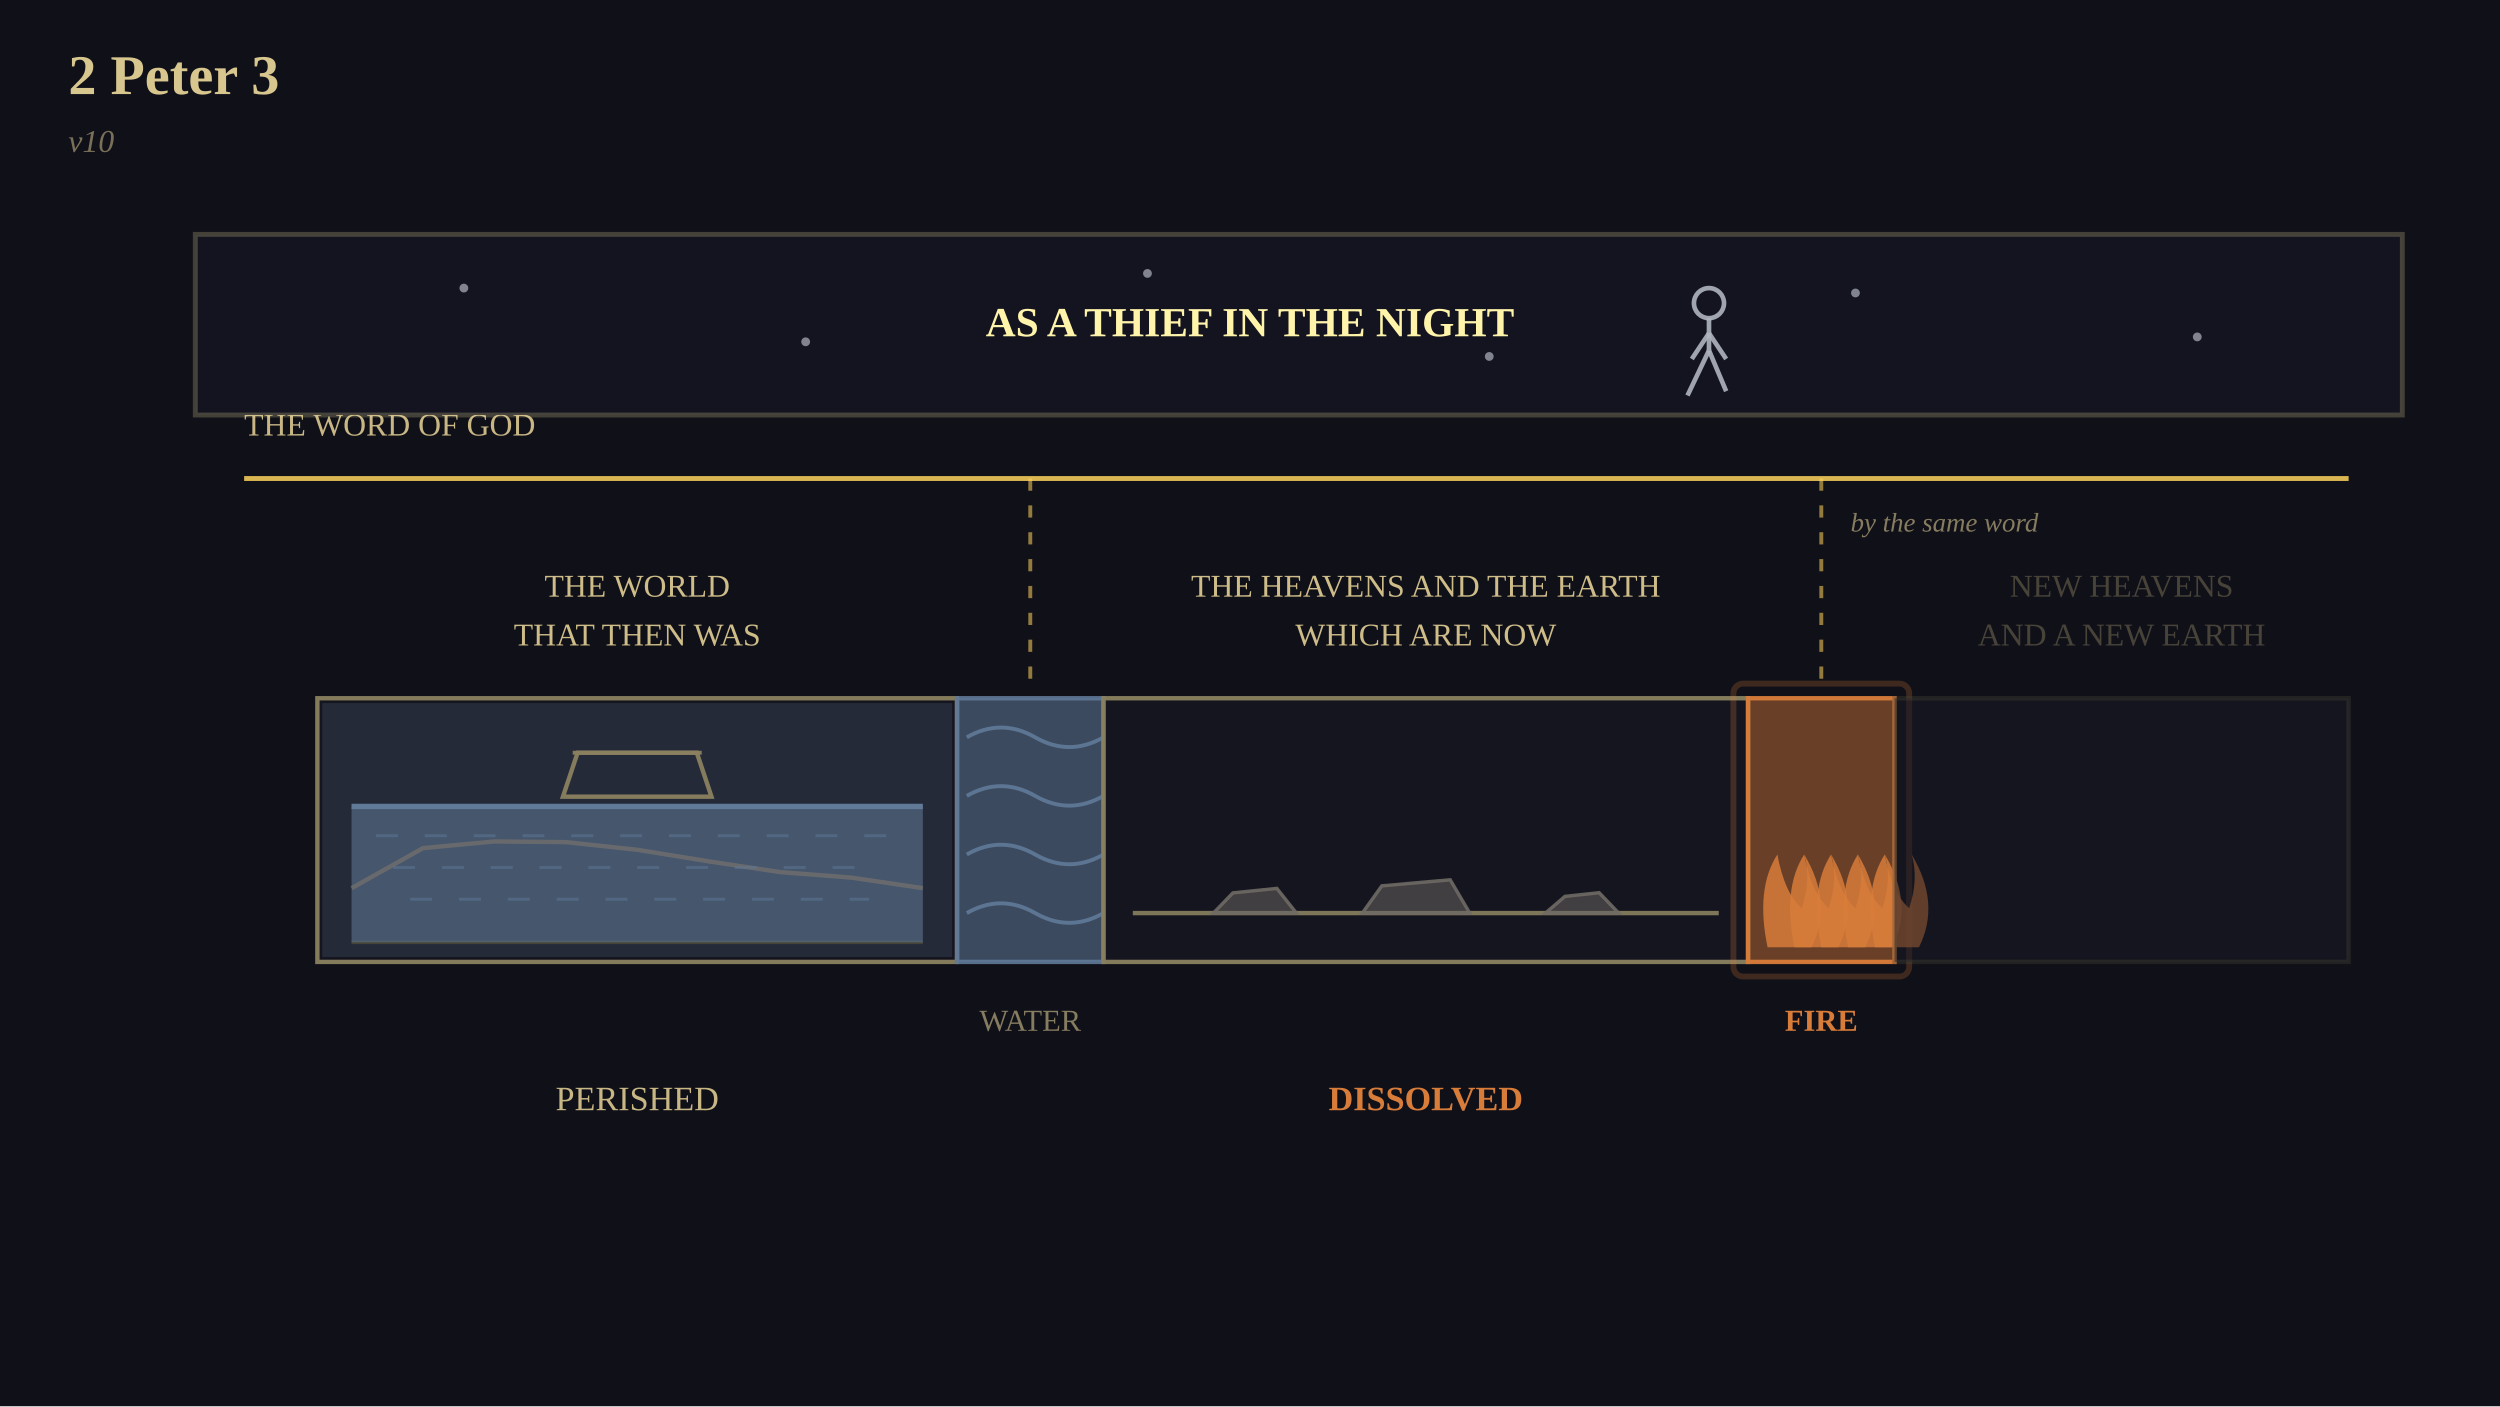
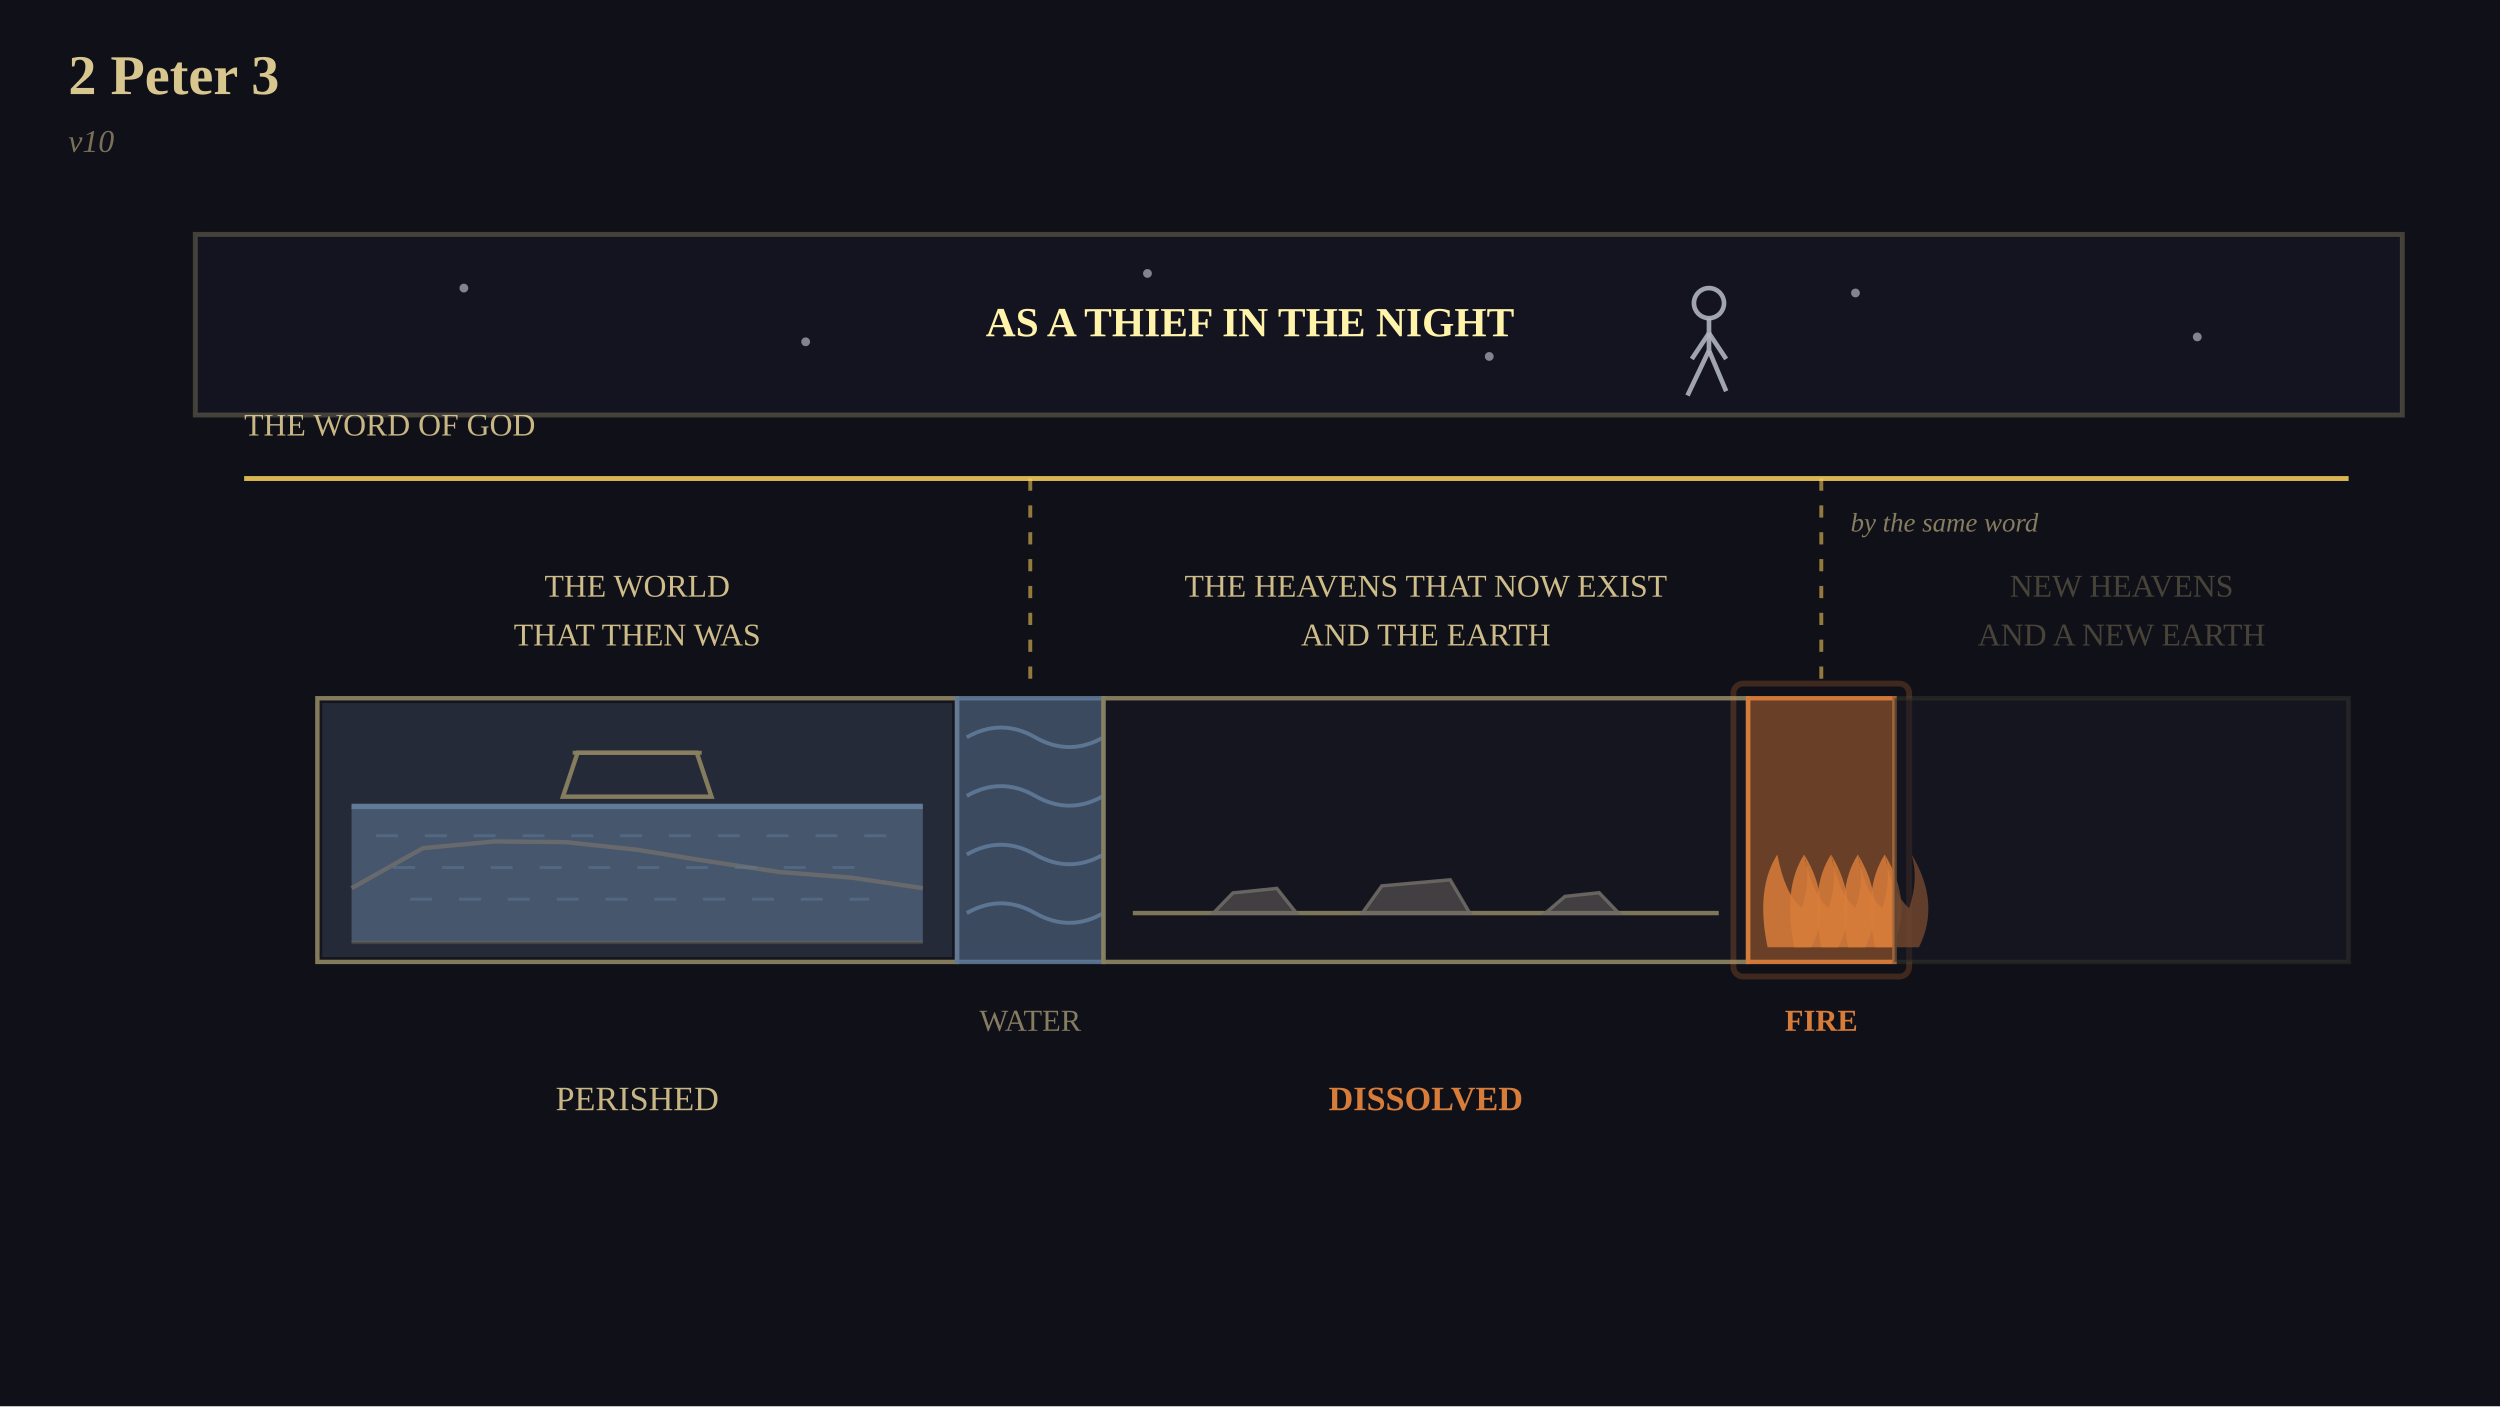
<svg xmlns="http://www.w3.org/2000/svg" viewBox="0 0 1024 576" width="1024" height="576" font-family="Georgia, 'Times New Roman', serif">
  <rect x="0" y="0" width="1024" height="576" fill="rgb(16,16,24)" />
  <text x="28" y="24" font-size="23" text-anchor="start" dominant-baseline="text-before-edge" fill="rgb(216,198,143)" font-family="Georgia, 'Times New Roman', serif" font-weight="bold">2 Peter 3</text>
  <text x="28" y="54" font-size="13" text-anchor="start" dominant-baseline="text-before-edge" fill="rgb(140,130,100)" font-family="Georgia, 'Times New Roman', serif" fill-opacity="0.847" font-style="italic">v10</text>
  <line x1="100" y1="196" x2="962" y2="196" stroke="rgb(255,212,94)" stroke-width="2" stroke-opacity="0.847" />
  <text x="100" y="174" font-size="13" text-anchor="start" dominant-baseline="central" fill="rgb(216,198,143)" font-family="Georgia, 'Times New Roman', serif" fill-opacity="0.918">THE WORD OF GOD</text>
  <line x1="422" y1="196" x2="422" y2="280" stroke="rgb(255,212,94)" stroke-width="1.6" stroke-opacity="0.549" stroke-dasharray="5,6" />
  <line x1="746" y1="196" x2="746" y2="280" stroke="rgb(255,212,94)" stroke-width="1.6" stroke-opacity="0.549" stroke-dasharray="5,6" />
  <text x="758" y="214" font-size="11" text-anchor="start" dominant-baseline="central" fill="rgb(140,130,100)" font-family="Georgia, 'Times New Roman', serif" fill-opacity="0.949" font-style="italic">by the same word</text>
  <rect x="130" y="286" width="262" height="108" fill="rgb(26,26,38)" fill-opacity="0.549" stroke="rgb(138,129,95)" stroke-width="1.8" stroke-opacity="0.949" />
  <text x="261" y="240" font-size="13" text-anchor="middle" dominant-baseline="central" fill="rgb(216,198,143)" font-family="Georgia, 'Times New Roman', serif" fill-opacity="0.949">THE WORLD</text>
  <text x="261" y="260" font-size="13" text-anchor="middle" dominant-baseline="central" fill="rgb(216,198,143)" font-family="Georgia, 'Times New Roman', serif" fill-opacity="0.949">THAT THEN WAS</text>
  <rect x="132" y="288" width="258" height="104" fill="rgb(96,122,152)" fill-opacity="0.220" />
  <polyline points="144,363.8 173.25,347.39 202.5,344.66 231.75,344.93 261,348.07 290.25,352.81 319.5,357.21 348.75,359.48 378,363.8" stroke-linejoin="round" fill="none" stroke="rgb(120,88,58)" stroke-width="1.8" stroke-opacity="0.949" />
  <line x1="144" y1="386" x2="378" y2="386" stroke="rgb(74,70,56)" stroke-width="1.4" stroke-opacity="0.898" />
  <rect x="144" y="330.32" width="234" height="55.68" fill="rgb(96,122,152)" fill-opacity="0.549" />
  <line x1="144" y1="330.32" x2="378" y2="330.32" stroke="rgb(96,122,152)" stroke-width="2.2" />
  <line x1="154" y1="342.32" x2="366" y2="342.32" stroke="rgb(96,122,152)" stroke-width="1.2" stroke-opacity="0.498" stroke-dasharray="9,11" />
  <line x1="161" y1="355.32" x2="361" y2="355.32" stroke="rgb(96,122,152)" stroke-width="1.2" stroke-opacity="0.498" stroke-dasharray="9,11" />
  <line x1="168" y1="368.32" x2="356" y2="368.32" stroke="rgb(96,122,152)" stroke-width="1.2" stroke-opacity="0.498" stroke-dasharray="9,11" />
  <polygon points="230.58,326.32 291.42,326.32 285.42,308.32 236.58,308.32" fill="none" stroke="rgb(138,129,95)" stroke-width="1.8" stroke-opacity="0.949" />
  <line x1="234.58" y1="308.32" x2="287.42" y2="308.32" stroke="rgb(138,129,95)" stroke-width="1.6" stroke-opacity="0.949" />
  <text x="261" y="450" font-size="14" text-anchor="middle" dominant-baseline="central" fill="rgb(216,198,143)" font-family="Georgia, 'Times New Roman', serif" fill-opacity="0.918">PERISHED</text>
  <rect x="392" y="286" width="60" height="108" fill="rgb(96,122,152)" fill-opacity="0.549" stroke="rgb(96,122,152)" stroke-width="1.8" stroke-opacity="0.898" />
  <path d="M396,302 q14,-8 28,0 q14,8 28,0" fill="none" stroke="rgb(96,122,152)" stroke-width="1.6" stroke-opacity="0.898" />
  <path d="M396,326 q14,-8 28,0 q14,8 28,0" fill="none" stroke="rgb(96,122,152)" stroke-width="1.6" stroke-opacity="0.898" />
  <path d="M396,350 q14,-8 28,0 q14,8 28,0" fill="none" stroke="rgb(96,122,152)" stroke-width="1.6" stroke-opacity="0.898" />
  <path d="M396,374 q14,-8 28,0 q14,8 28,0" fill="none" stroke="rgb(96,122,152)" stroke-width="1.6" stroke-opacity="0.898" />
  <text x="422" y="418" font-size="12.5" text-anchor="middle" dominant-baseline="central" fill="rgb(140,130,100)" font-family="Georgia, 'Times New Roman', serif" fill-opacity="0.949">WATER</text>
  <rect x="452" y="286" width="264" height="108" fill="rgb(26,26,38)" fill-opacity="0.549" stroke="rgb(138,129,95)" stroke-width="1.8" stroke-opacity="0.949" />
-   <text x="584" y="240" font-size="13" text-anchor="middle" dominant-baseline="central" fill="rgb(216,198,143)" font-family="Georgia, 'Times New Roman', serif" fill-opacity="0.949">THE HEAVENS AND THE EARTH</text>
-   <text x="584" y="260" font-size="13" text-anchor="middle" dominant-baseline="central" fill="rgb(216,198,143)" font-family="Georgia, 'Times New Roman', serif" fill-opacity="0.949">WHICH ARE NOW</text>
+   <text x="584" y="240" font-size="13" text-anchor="middle" dominant-baseline="central" fill="rgb(216,198,143)" font-family="Georgia, 'Times New Roman', serif" fill-opacity="0.949">THE HEAVENS THAT NOW EXIST</text>
+   <text x="584" y="260" font-size="13" text-anchor="middle" dominant-baseline="central" fill="rgb(216,198,143)" font-family="Georgia, 'Times New Roman', serif" fill-opacity="0.949">AND THE EARTH</text>
  <line x1="464" y1="374" x2="704" y2="374" stroke="rgb(138,129,95)" stroke-width="1.8" stroke-opacity="0.898" />
  <polygon points="497,374 531,374 523,363.88 505,365.72" fill="rgb(110,106,100)" fill-opacity="0.498" stroke="rgb(110,106,100)" stroke-width="1.4" stroke-opacity="0.898" />
  <polygon points="558,374 602,374 594,360.36 566,362.84" fill="rgb(110,106,100)" fill-opacity="0.498" stroke="rgb(110,106,100)" stroke-width="1.4" stroke-opacity="0.898" />
  <polygon points="633,374 663,374 655,365.64 641,367.16" fill="rgb(110,106,100)" fill-opacity="0.498" stroke="rgb(110,106,100)" stroke-width="1.4" stroke-opacity="0.898" />
  <text x="584" y="450" font-size="14" text-anchor="middle" dominant-baseline="central" fill="rgb(216,124,58)" font-family="Georgia, 'Times New Roman', serif" font-weight="bold">DISSOLVED</text>
  <rect x="716" y="286" width="60" height="108" fill="rgb(216,124,58)" fill-opacity="0.447" stroke="rgb(216,124,58)" stroke-width="1.8" stroke-opacity="0.949" />
  <path d="M724,388 q-5,-24 4,-38 q3,16 10,22 q4,-12 1,-22 q12,20 3,38 z" fill="rgb(216,124,58)" fill-opacity="0.847" />
  <path d="M735,388 q-5,-24 4,-38 q3,16 10,22 q4,-12 1,-22 q12,20 3,38 z" fill="rgb(216,124,58)" fill-opacity="0.847" />
  <path d="M746,388 q-5,-24 4,-38 q3,16 10,22 q4,-12 1,-22 q12,20 3,38 z" fill="rgb(216,124,58)" fill-opacity="0.847" />
  <path d="M757,388 q-5,-24 4,-38 q3,16 10,22 q4,-12 1,-22 q12,20 3,38 z" fill="rgb(216,124,58)" fill-opacity="0.847" />
  <path d="M768,388 q-5,-24 4,-38 q3,16 10,22 q4,-12 1,-22 q12,20 3,38 z" fill="rgb(216,124,58)" fill-opacity="0.847" />
  <text x="746" y="418" font-size="12.5" text-anchor="middle" dominant-baseline="central" fill="rgb(216,124,58)" font-family="Georgia, 'Times New Roman', serif" font-weight="bold">FIRE</text>
  <rect x="710" y="280" width="72" height="120" rx="4" fill="none" stroke="rgb(216,124,58)" stroke-width="2.4" stroke-opacity="0.237">
    <animate attributeName="stroke-opacity" values="0.237;0.949;0.683;0.949" dur="0.8s" begin="0s" fill="freeze" calcMode="spline" keyTimes="0;0.35;0.7;1" keySplines="0.42 0 0.58 1;0.42 0 0.58 1;0.42 0 0.58 1" />
  </rect>
  <rect x="776" y="286" width="186" height="108" fill="rgb(26,26,38)" fill-opacity="0.549" stroke="rgb(74,70,56)" stroke-width="1.8" stroke-opacity="0.349" />
  <text x="869" y="240" font-size="13" text-anchor="middle" dominant-baseline="central" fill="rgb(140,130,100)" font-family="Georgia, 'Times New Roman', serif" fill-opacity="0.447">NEW HEAVENS</text>
  <text x="869" y="260" font-size="13" text-anchor="middle" dominant-baseline="central" fill="rgb(140,130,100)" font-family="Georgia, 'Times New Roman', serif" fill-opacity="0.447">AND A NEW EARTH</text>
  <rect x="80" y="96" width="904" height="74" fill="rgb(22,22,34)" fill-opacity="0.847" />
  <circle cx="190" cy="118" r="1.8" fill="rgb(176,180,190)" fill-opacity="0.698" />
  <circle cx="330" cy="140" r="1.8" fill="rgb(176,180,190)" fill-opacity="0.698" />
  <circle cx="470" cy="112" r="1.8" fill="rgb(176,180,190)" fill-opacity="0.698" />
  <circle cx="610" cy="146" r="1.8" fill="rgb(176,180,190)" fill-opacity="0.698" />
  <circle cx="760" cy="120" r="1.8" fill="rgb(176,180,190)" fill-opacity="0.698" />
  <circle cx="900" cy="138" r="1.8" fill="rgb(176,180,190)" fill-opacity="0.698" />
  <circle cx="700" cy="124.16" r="6.16" fill="none" stroke="rgb(176,180,190)" stroke-width="1.9" stroke-opacity="0.898" />
  <line x1="700" y1="130.32" x2="700" y2="143.52" stroke="rgb(176,180,190)" stroke-width="1.9" stroke-opacity="0.898" />
  <line x1="700" y1="136.48" x2="692.96" y2="147.04" stroke="rgb(176,180,190)" stroke-width="1.9" stroke-opacity="0.898" />
  <line x1="700" y1="136.48" x2="707.04" y2="147.04" stroke="rgb(176,180,190)" stroke-width="1.9" stroke-opacity="0.898" />
  <line x1="700" y1="143.52" x2="691.2" y2="162" stroke="rgb(176,180,190)" stroke-width="1.9" stroke-opacity="0.898" />
  <line x1="700" y1="143.52" x2="707.04" y2="160.24" stroke="rgb(176,180,190)" stroke-width="1.9" stroke-opacity="0.898" />
  <text x="512" y="132" font-size="17" text-anchor="middle" dominant-baseline="central" fill="rgb(255,244,170)" font-family="Georgia, 'Times New Roman', serif" font-weight="bold">AS A THIEF IN THE NIGHT</text>
  <rect x="80" y="96" width="904" height="74" fill="none" stroke="rgb(255,244,170)" stroke-width="2" stroke-opacity="0.212">
    <animate attributeName="stroke-opacity" values="0.212;0.847;0.610;0.847" dur="0.8s" begin="0s" fill="freeze" calcMode="spline" keyTimes="0;0.35;0.7;1" keySplines="0.42 0 0.58 1;0.42 0 0.58 1;0.42 0 0.58 1" />
  </rect>
</svg>
